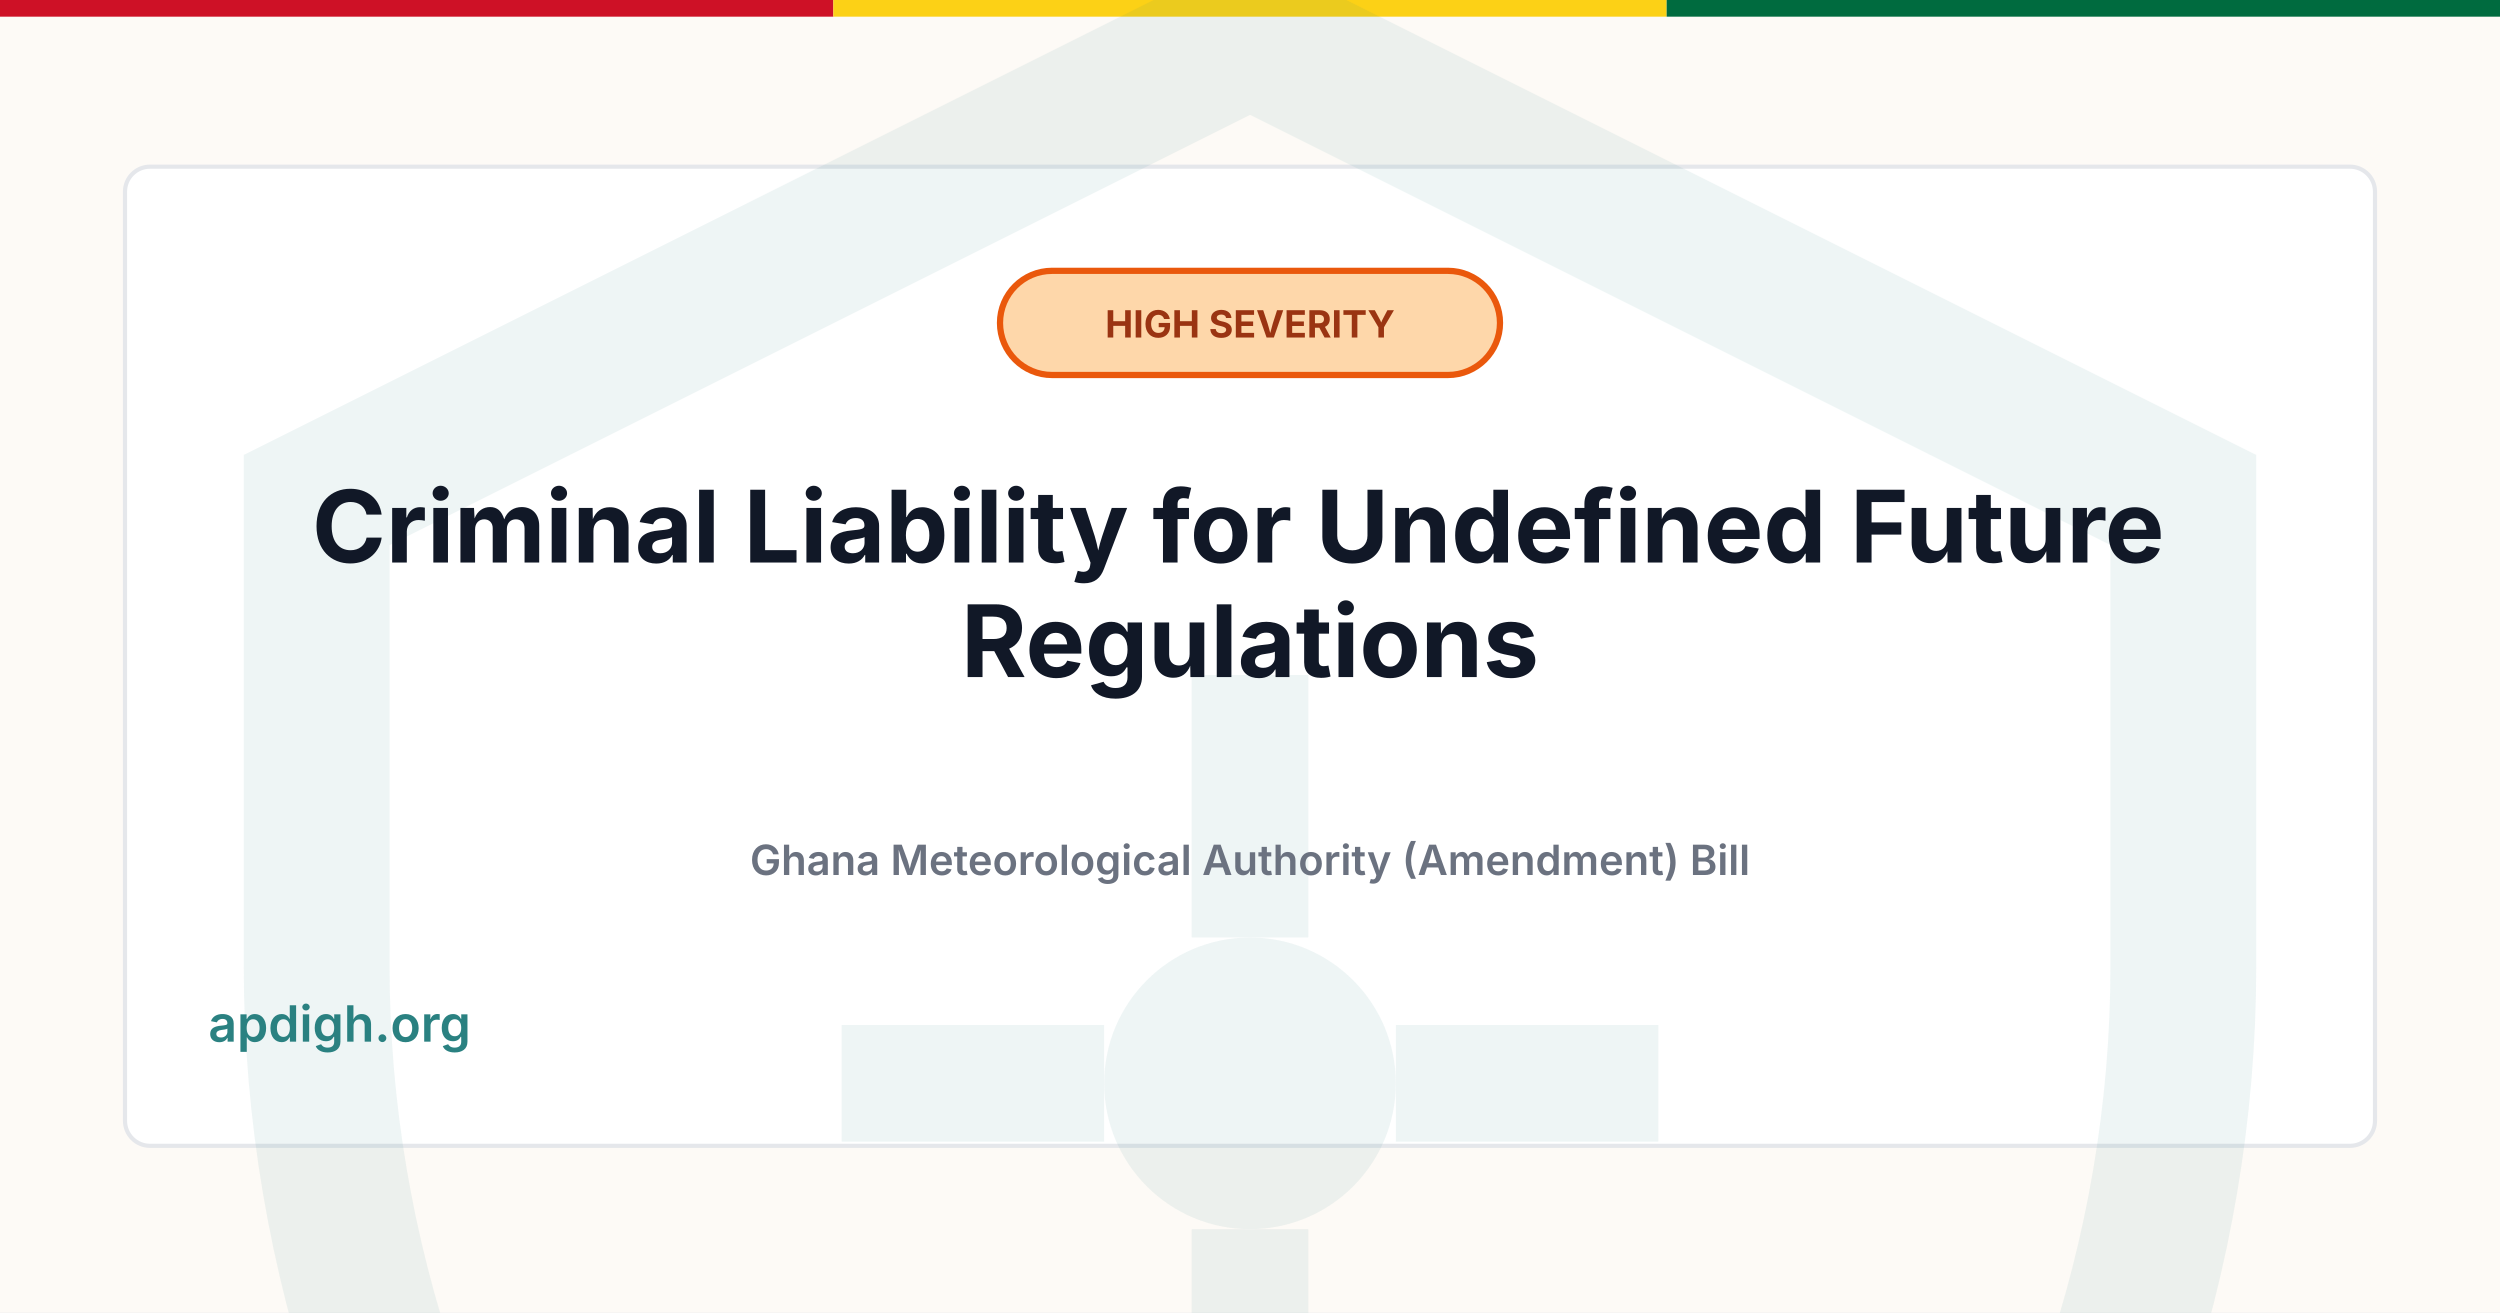
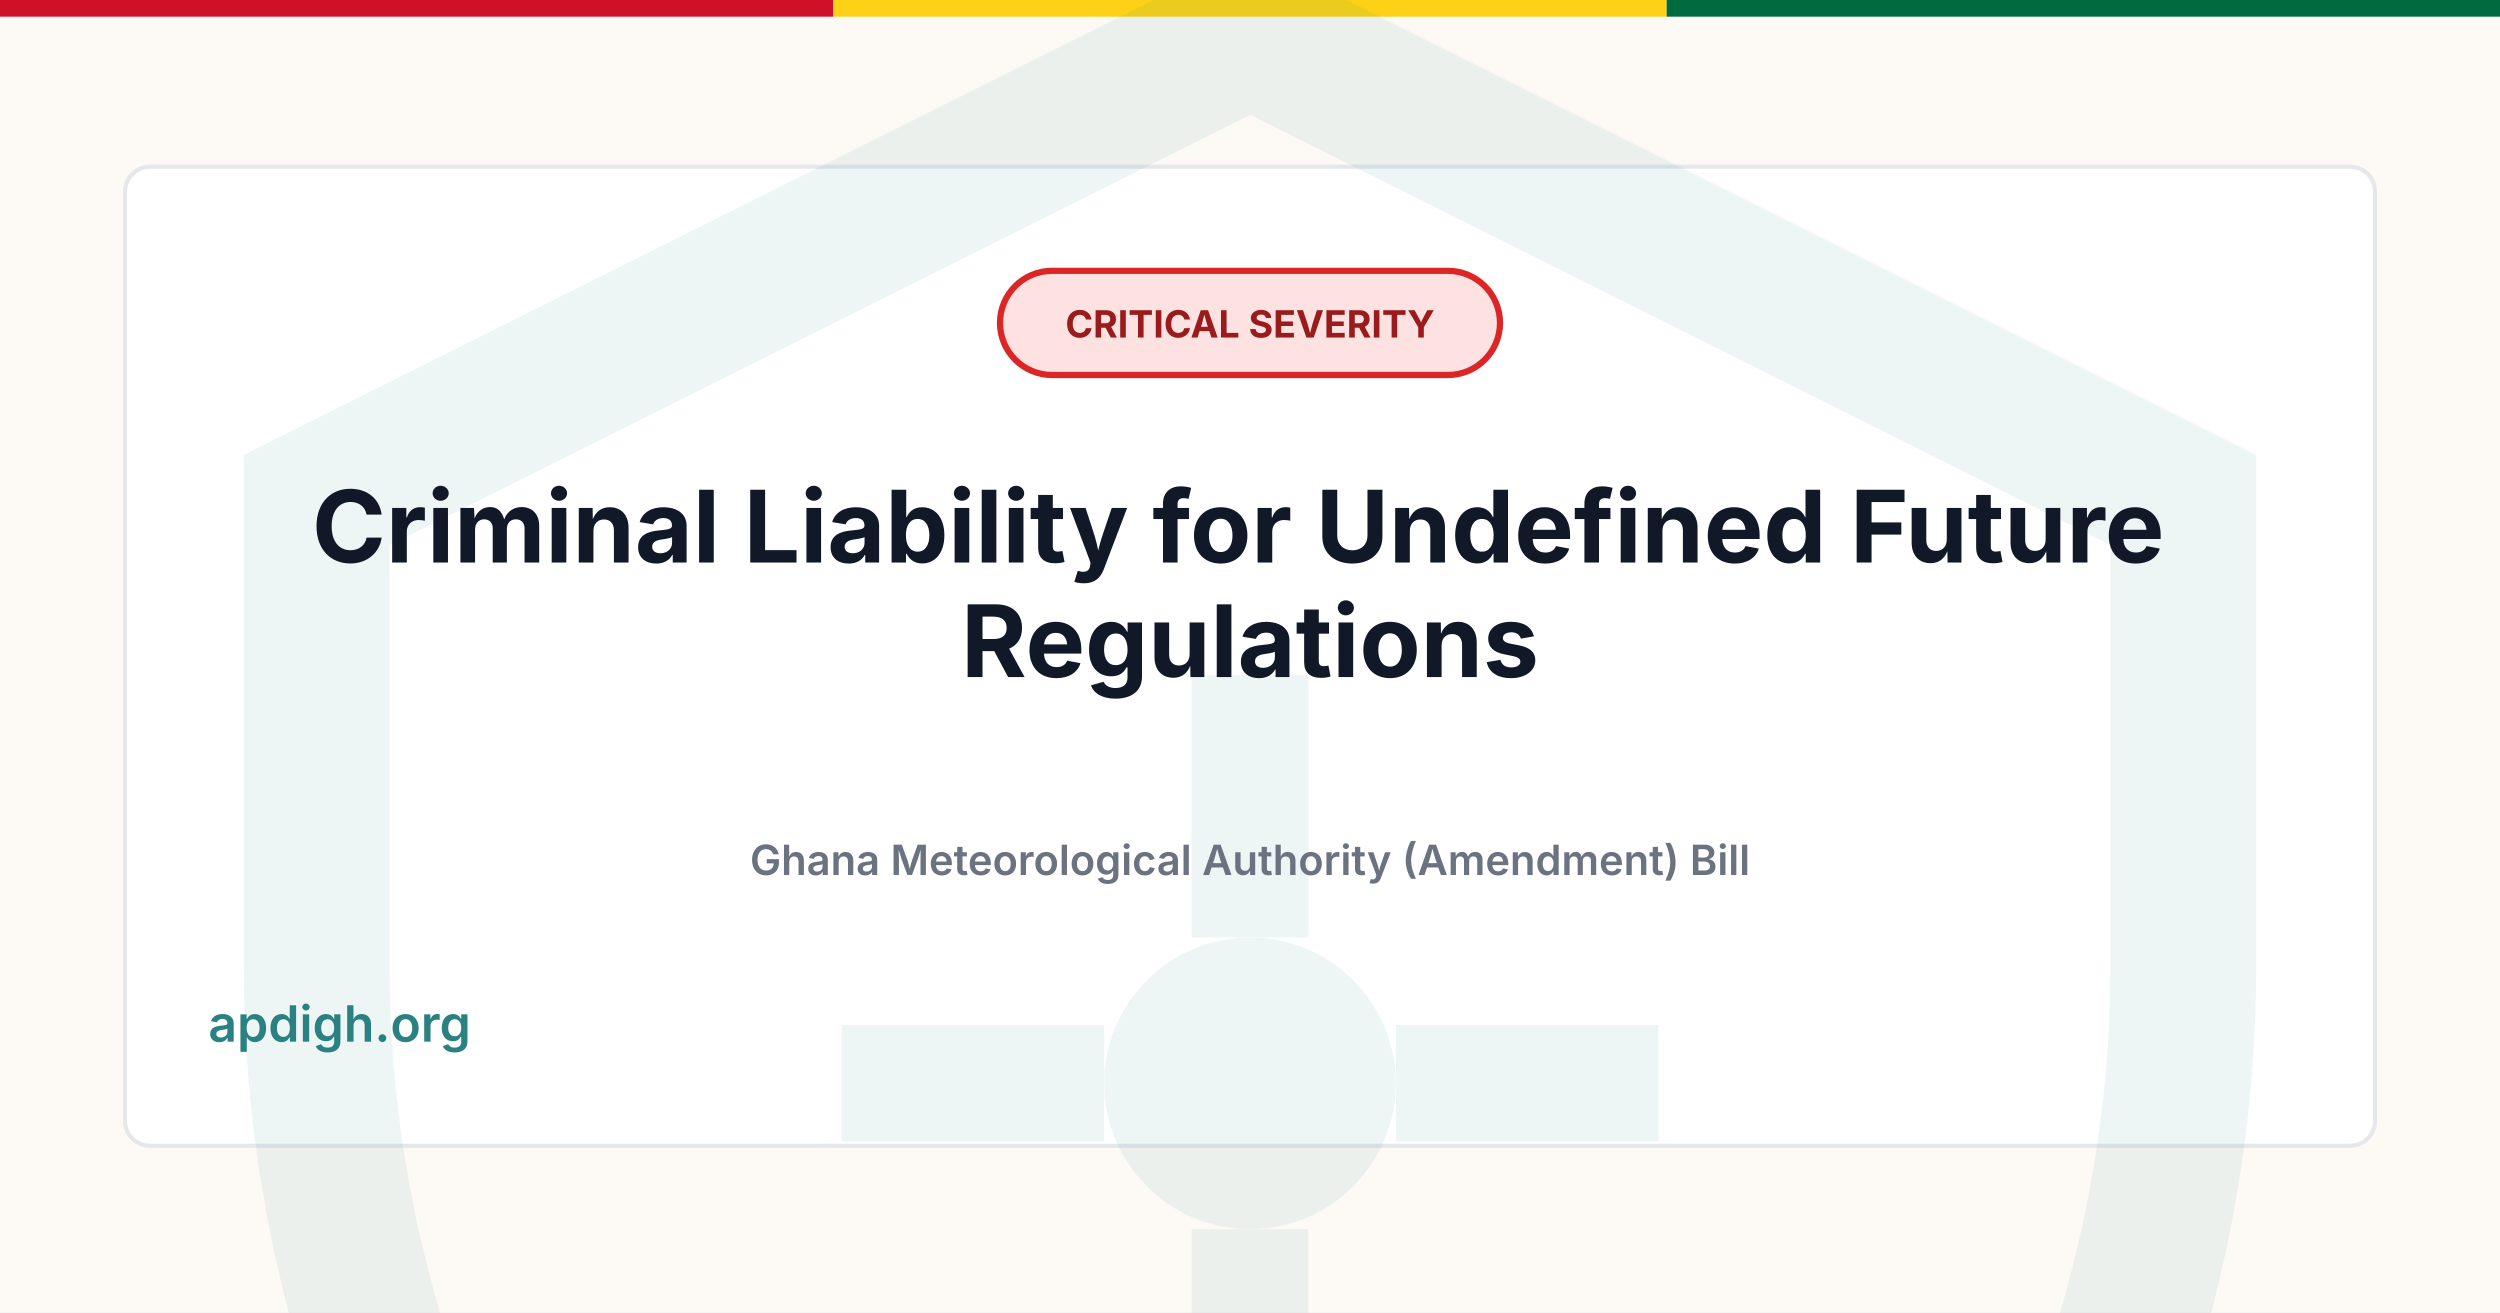
<svg xmlns="http://www.w3.org/2000/svg" width="1200" height="630" viewBox="0 0 1200 630">
  <rect width="1200" height="630" fill="#FDFAF6" />
  <rect x="0" y="0" width="400" height="8" fill="#CE1126" />
  <rect x="400" y="0" width="400" height="8" fill="#FCD116" />
  <rect x="800" y="0" width="400" height="8" fill="#006B3F" />
  <rect x="60" y="80" width="1080" height="470" fill="white" stroke="#E5E7EB" stroke-width="2" rx="12" />
  <g transform="translate(40, -40) scale(28)" opacity="0.08">
    <path d="M20 2L4 10V18C4 27.94 10.84 37.14 20 39C29.16 37.14 36 27.94 36 18V10L20 2Z" fill="none" stroke="#2A8181" stroke-width="2.5" />
    <circle cx="20" cy="20" r="2.5" fill="#2A8181" />
    <line x1="20" y1="17.5" x2="20" y2="13" stroke="#2A8181" stroke-width="2" />
    <line x1="20" y1="22.5" x2="20" y2="27" stroke="#2A8181" stroke-width="2" />
    <line x1="17.5" y1="20" x2="13" y2="20" stroke="#2A8181" stroke-width="2" />
    <line x1="22.5" y1="20" x2="27" y2="20" stroke="#2A8181" stroke-width="2" />
  </g>
  <g transform="translate(600, 150)">
-     <rect x="-120" y="-20" width="240" height="50" rx="25" fill="#FED7AA" stroke="#EA580C" stroke-width="3" />
-     <text x="0" y="12" font-family="Inter, system-ui, sans-serif" font-size="18" font-weight="700" fill="#9A3412" text-anchor="middle">HIGH SEVERITY</text>
+     <rect x="-120" y="-20" width="240" height="50" rx="25" fill="#FEE2E2" stroke="#DC2626" stroke-width="3" />
+     <text x="0" y="12" font-family="Inter, system-ui, sans-serif" font-size="18" font-weight="700" fill="#991B1B" text-anchor="middle">CRITICAL SEVERITY</text>
  </g>
  <text x="600" y="270" font-family="Inter, system-ui, sans-serif" font-size="48" font-weight="700" fill="#111827" text-anchor="middle">
    <tspan x="600" dy="0">Criminal Liability for Undefined Future</tspan>
    <tspan x="600" dy="55">Regulations</tspan>
  </text>
  <text x="600" y="420" font-family="Inter, system-ui, sans-serif" font-size="20" font-weight="600" fill="#6B7280" text-anchor="middle">
    <tspan x="600" dy="0">Ghana Meteorological Authority (Amendment) Bill</tspan>
  </text>
  <text x="100" y="500" font-family="Inter, system-ui, sans-serif" font-size="24" font-weight="600" fill="#2A8181">
    apdigh.org
  </text>
</svg>
